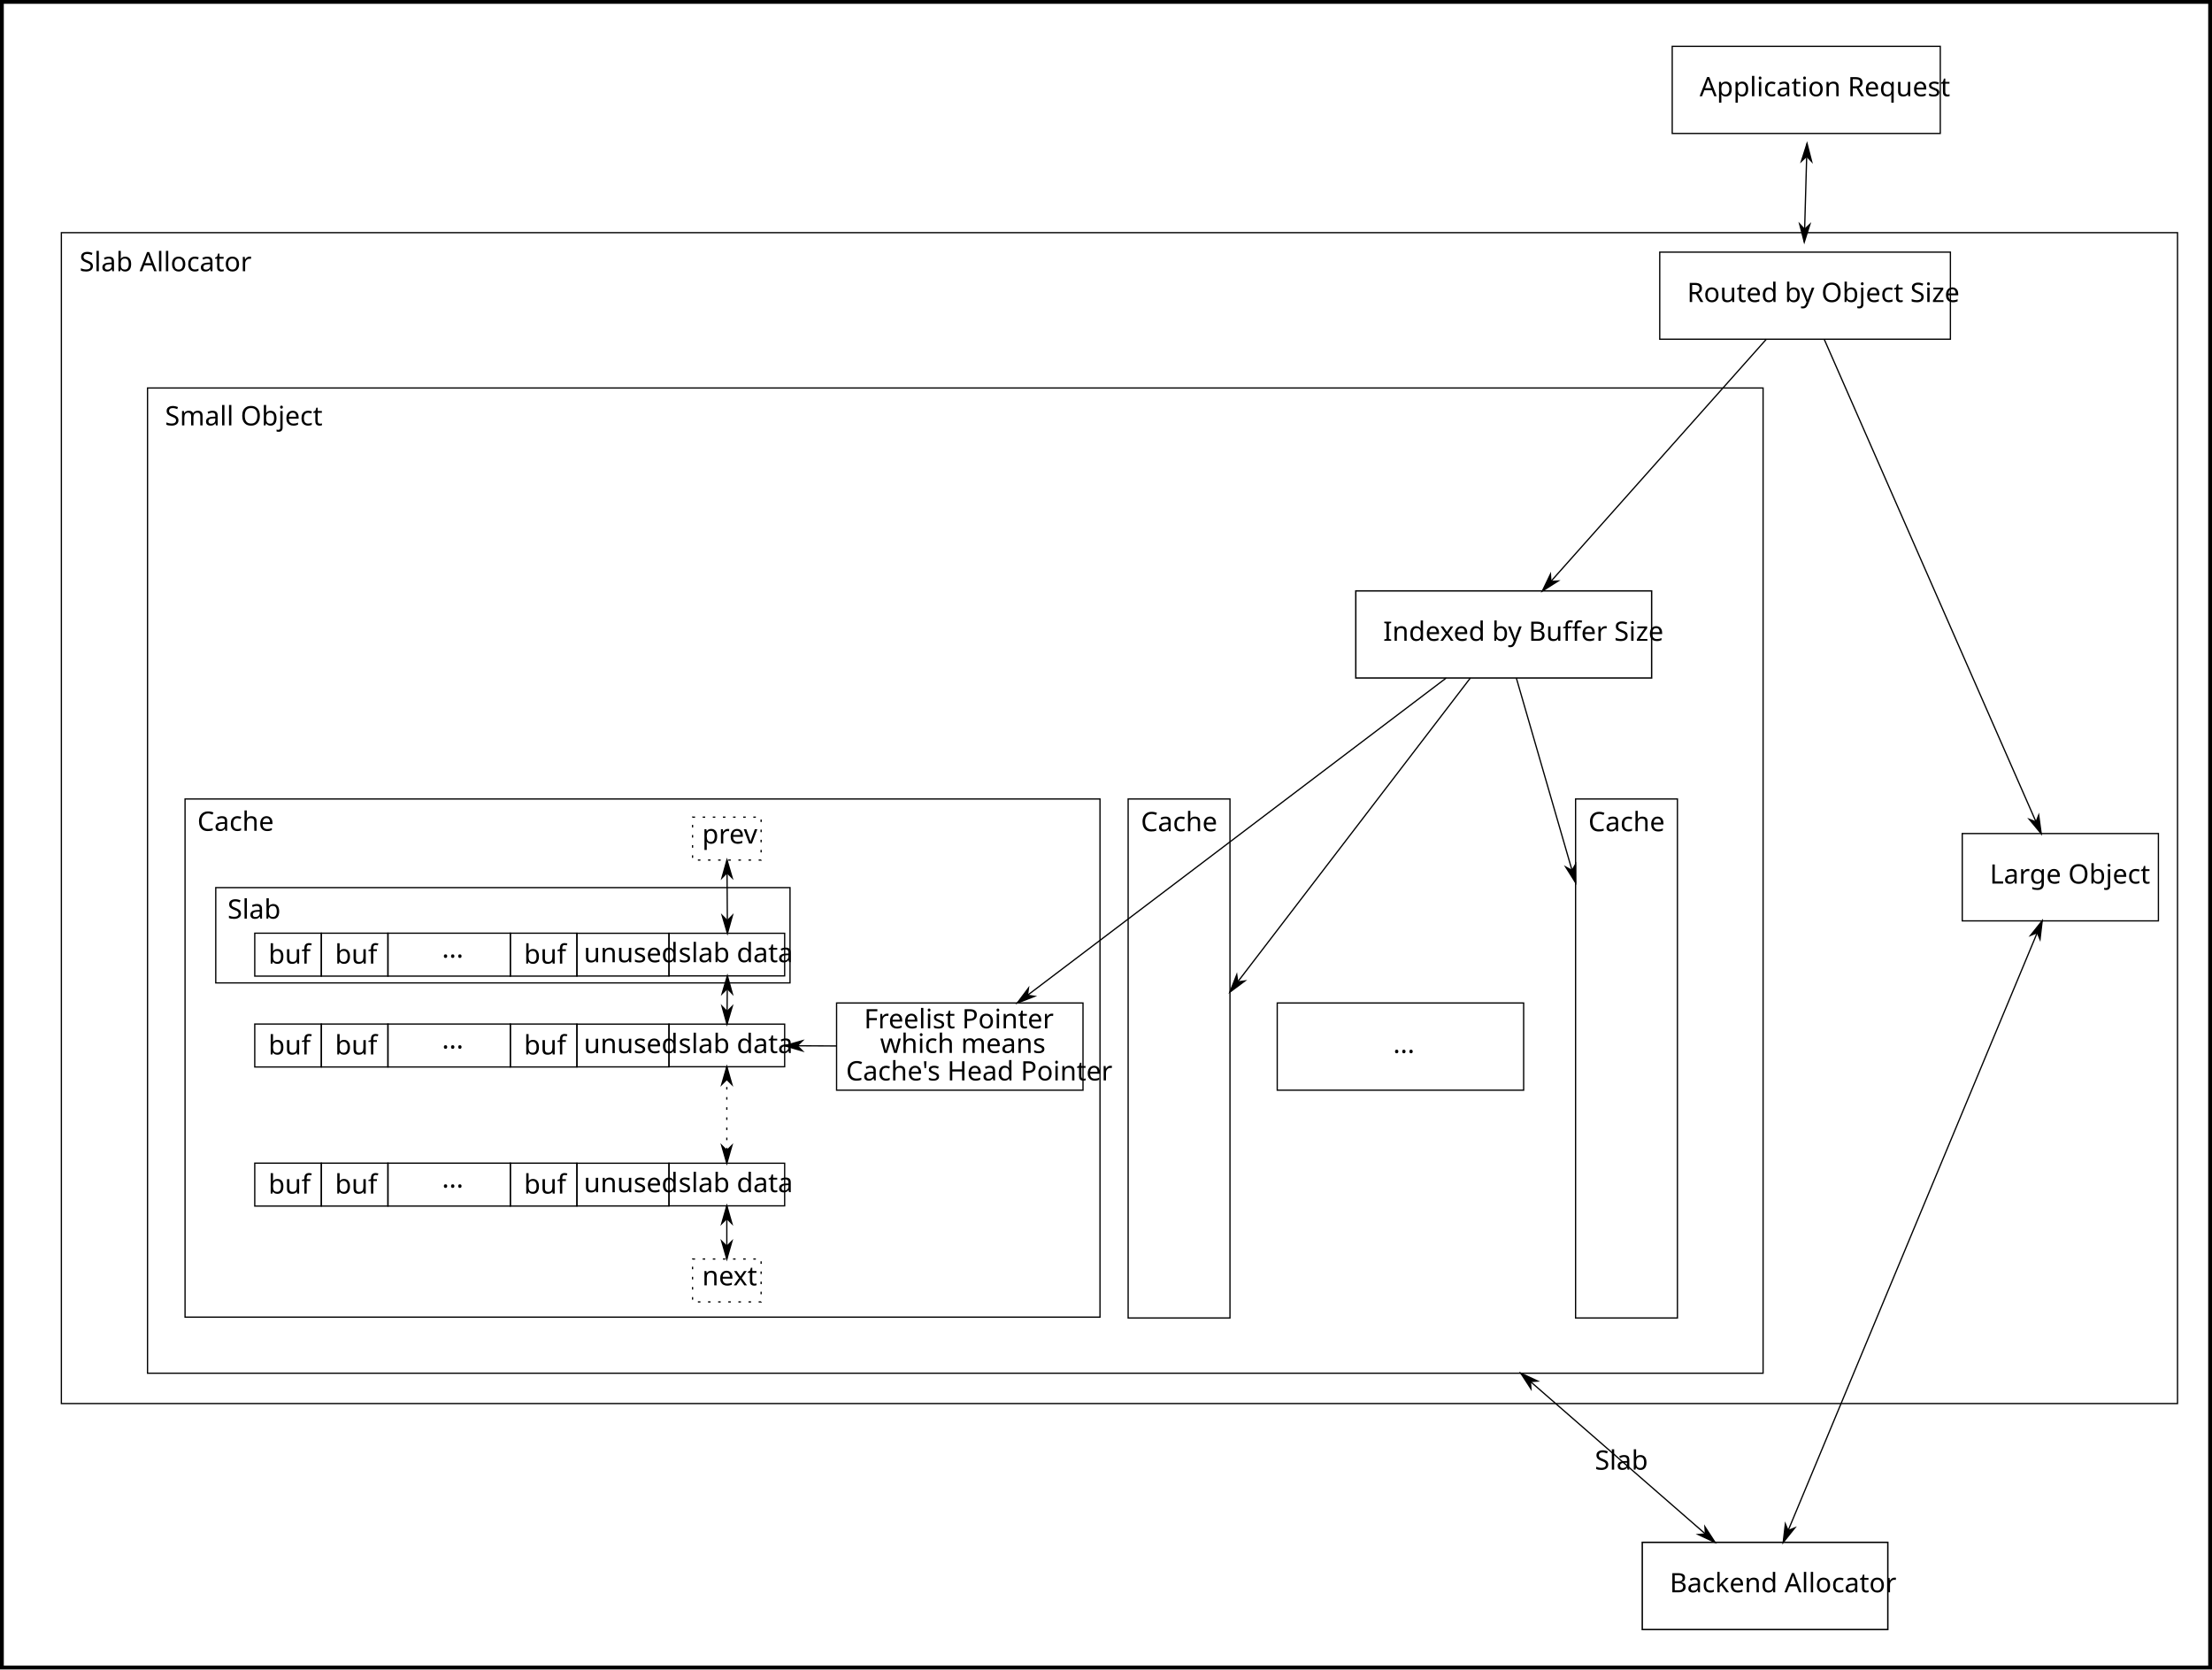
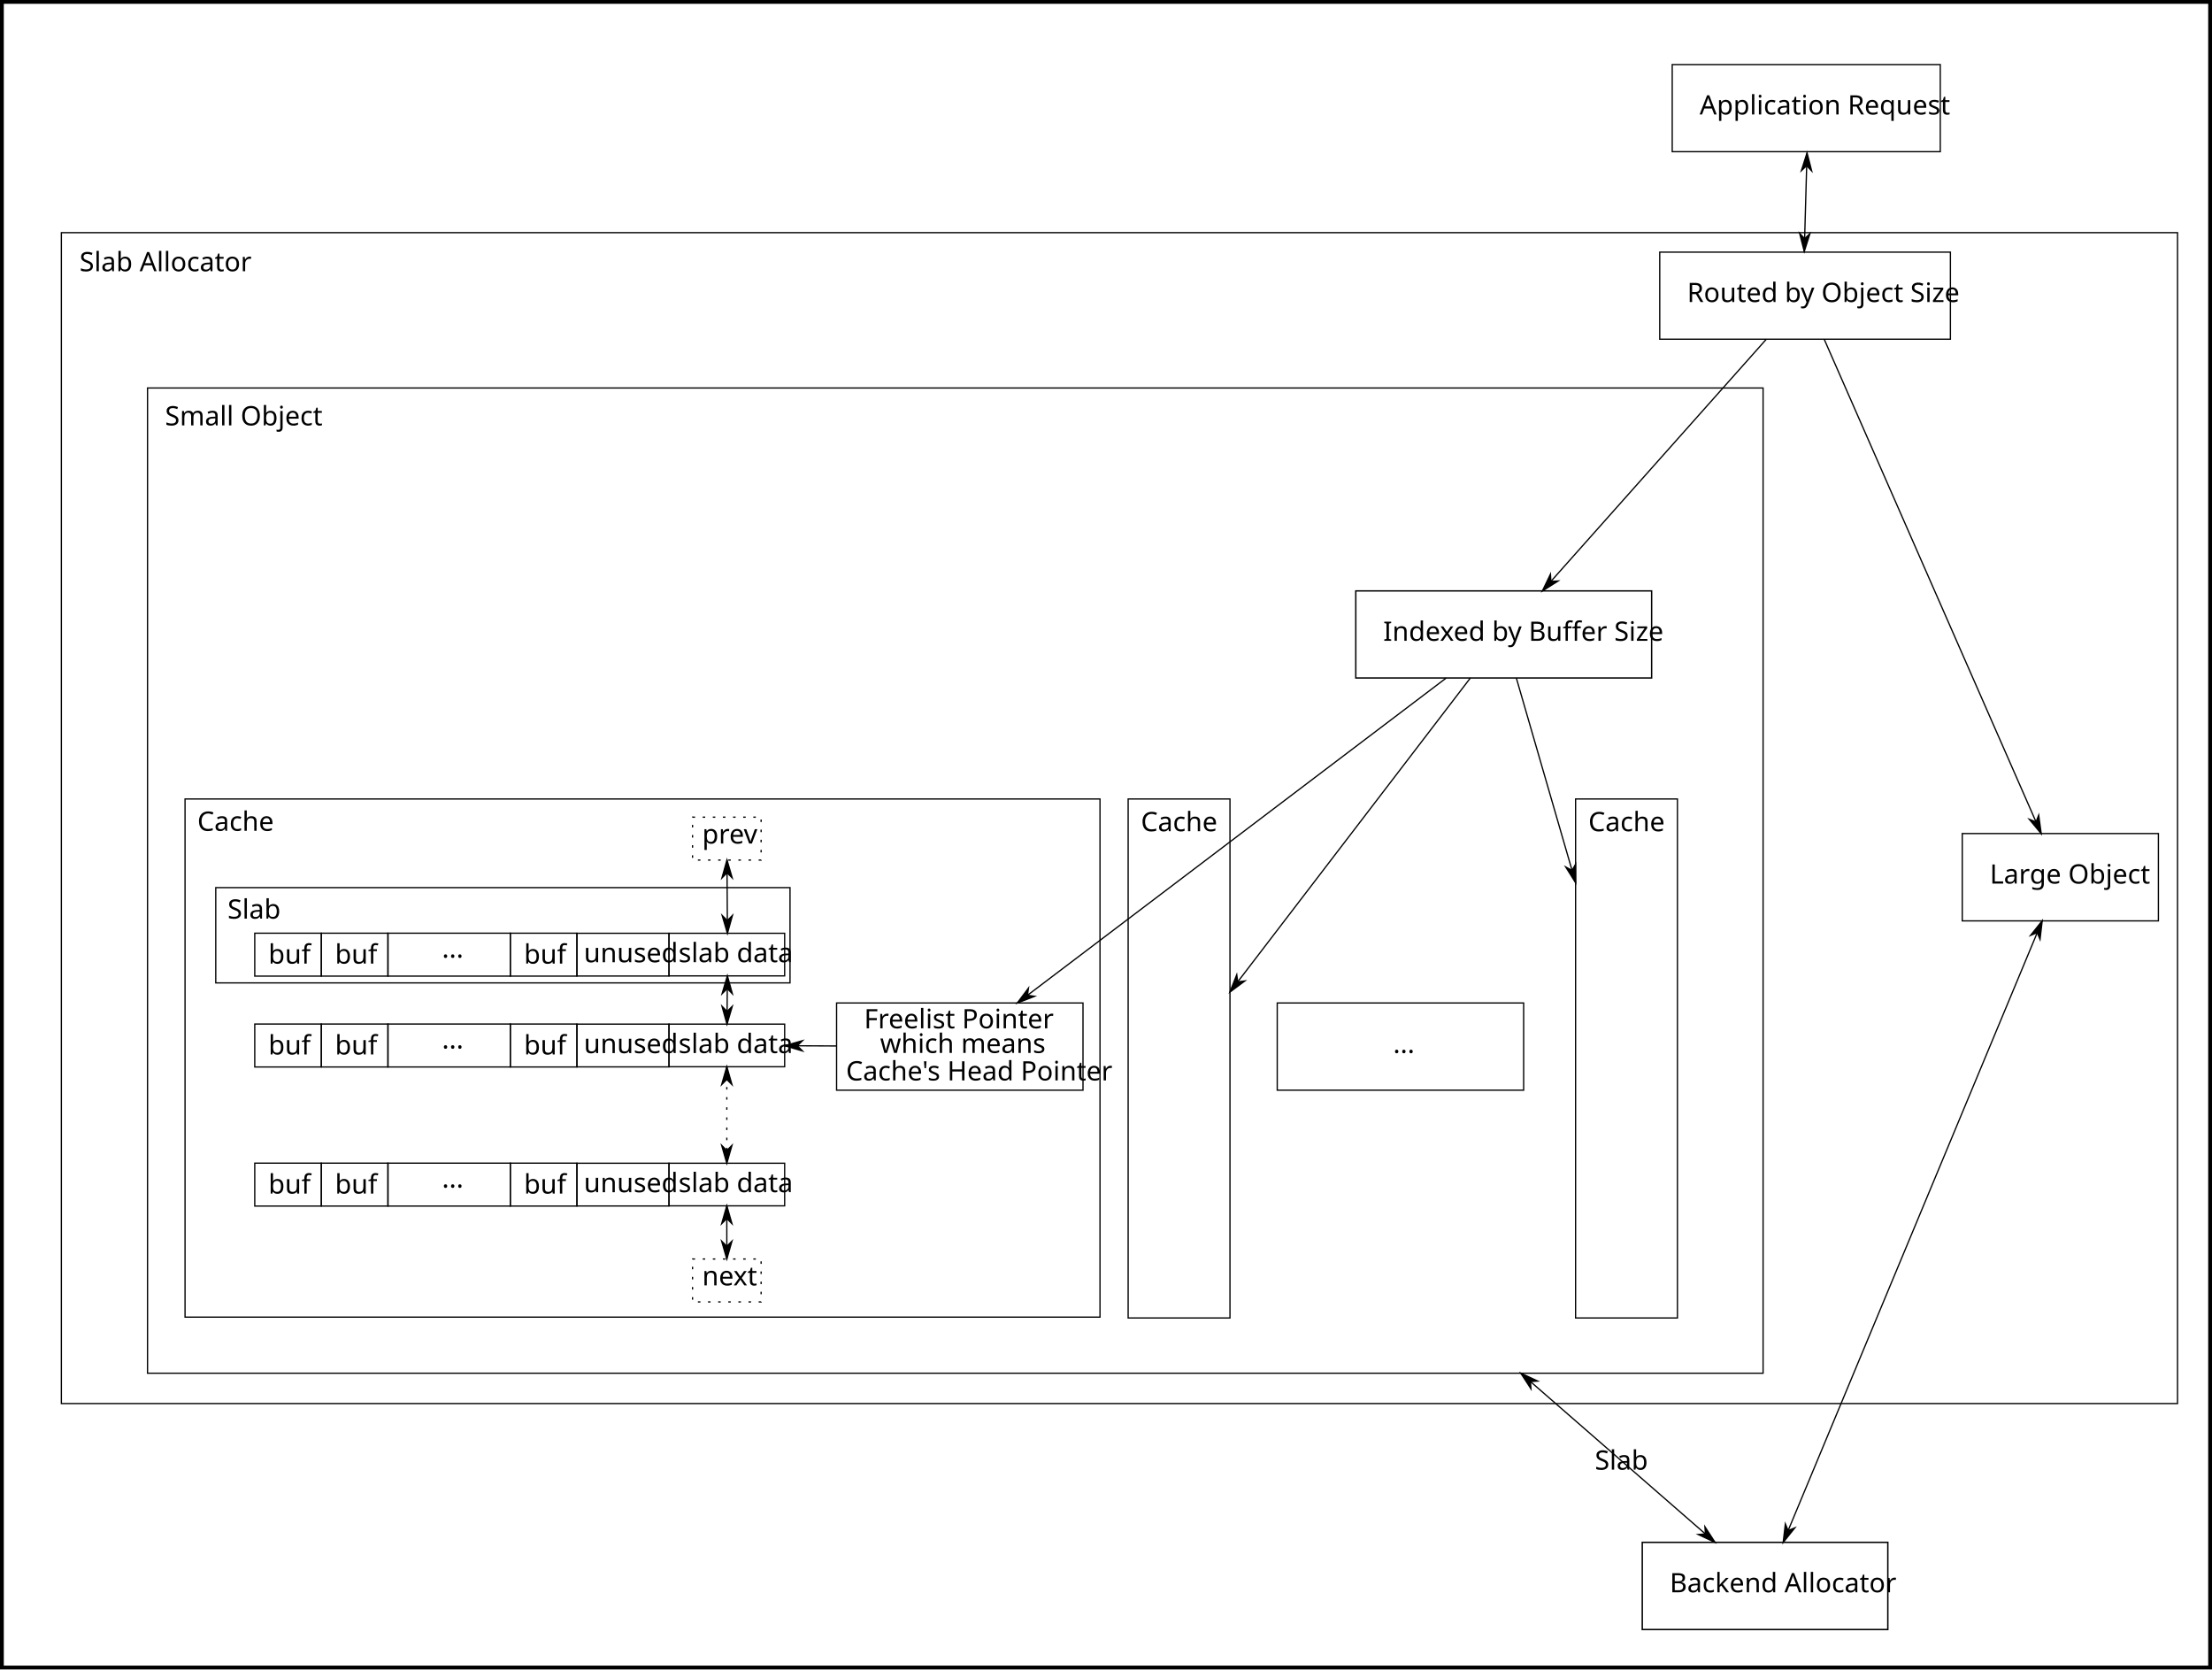
<svg xmlns="http://www.w3.org/2000/svg" width="873.73mm" height="659.26mm" version="1.1" viewBox="0 0 873.73 659.26">
  <defs>
    <marker id="a" overflow="visible" orient="auto">
      <path transform="matrix(-.8 0 0 -.8 -10 0)" d="m0 0 5-5-17.5 5 17.5 5z" fill-rule="evenodd" stroke="#000" stroke-width="1pt" />
    </marker>
    <marker id="b" overflow="visible" orient="auto">
      <path transform="matrix(.8 0 0 .8 10 0)" d="m0 0 5-5-17.5 5 17.5 5z" fill-rule="evenodd" stroke="#000" stroke-width="1pt" />
    </marker>
  </defs>
  <g transform="translate(155.64 312.64)">
    <rect x="-154.89" y="-311.89" width="872.23" height="657.76" fill="#fff" stroke="#000" stroke-width="1.5" />
    <g transform="translate(127.05 159.41)">
      <rect x="366" y="137.03" width="96.99" height="34.43" fill="none" stroke="#000" stroke-width=".559" />
      <text x="376.845" y="156.748" fill="#000000" font-family="'BPG Classic GPL&amp;GNU'" font-size="10.583px" letter-spacing="0px" stroke-width=".5" word-spacing="0px" style="line-height:1.25" xml:space="preserve">Backend Allocator</text>
    </g>
    <g stroke-width=".5">
      <text x="474.307" y="267.739" fill="#000000" font-family="'BPG Classic GPL&amp;GNU'" font-size="10.583px" letter-spacing="0px" word-spacing="0px" style="line-height:1.25" xml:space="preserve">Slab</text>
      <path d="m445.09 229.65 76.691 66.786" fill="none" marker-end="url(#a)" marker-start="url(#b)" stroke="#000" />
      <path d="m651 51.025-102.27 245.41" fill="none" marker-end="url(#a)" marker-start="url(#b)" stroke="#000" />
      <g transform="translate(442.25 -136.58)">
        <rect x="177.19" y="153.11" width="77.48" height="34.489" fill="none" stroke="#000" />
        <text x="188.062" y="172.864" fill="#000000" font-family="'BPG Classic GPL&amp;GNU'" font-size="10.583px" letter-spacing="0px" word-spacing="0px" style="line-height:1.25" xml:space="preserve">Large Object</text>
      </g>
      <g transform="translate(0 94.563)">
        <g transform="translate(-11.177 -21.431)">
          <rect x="-43.835" y="73.56" width="26.305" height="16.951" fill="none" stroke="#000" />
          <text x="-38.444" y="85.567" fill="#000000" font-family="'BPG Serif Modern GPL&amp;GNU'" font-size="10.583px" letter-spacing="0px" word-spacing="0px" style="line-height:1.25" xml:space="preserve">
            <tspan x="-38.444" y="85.567" font-family="'BPG Classic GPL&amp;GNU'" stroke-width=".5">
              <tspan x="-38.444" y="85.567">buf</tspan>
              <tspan x="-24.574" y="85.567" dx="0" />
            </tspan>
          </text>
          <rect x="-17.53" y="73.56" width="26.305" height="16.951" fill="none" stroke="#000" />
          <text x="-12.139" y="85.567" fill="#000000" font-family="'BPG Serif Modern GPL&amp;GNU'" font-size="10.583px" letter-spacing="0px" word-spacing="0px" style="line-height:1.25" xml:space="preserve">
            <tspan x="-12.139" y="85.567" font-family="'BPG Classic GPL&amp;GNU'" stroke-width=".5">
              <tspan x="-12.139" y="85.567">buf</tspan>
              <tspan x="1.731" y="85.567" dx="0" />
            </tspan>
          </text>
        </g>
        <g transform="translate(-2.9104 -26.194)">
          <rect x=".508" y="78.322" width="48.33" height="16.951" fill="none" stroke="#000" />
          <text x="21.831" y="87.962" fill="#000000" font-family="'BPG Serif Modern GPL&amp;GNU'" font-size="10.583px" letter-spacing="0px" word-spacing="0px" style="line-height:1.25" xml:space="preserve">
            <tspan x="21.831" y="87.962" font-family="'BPG Classic GPL&amp;GNU'" stroke-width=".5">
              <tspan x="21.831" y="87.962">...</tspan>
              <tspan x="35.701" y="87.962" dx="0" />
            </tspan>
          </text>
        </g>
        <g transform="translate(10.848 -21.431)">
          <rect x="35.08" y="73.56" width="26.305" height="16.951" fill="none" stroke="#000" />
          <text x="40.471" y="85.567" fill="#000000" font-family="'BPG Serif Modern GPL&amp;GNU'" font-size="10.583px" letter-spacing="0px" word-spacing="0px" style="line-height:1.25" xml:space="preserve">
            <tspan x="40.471" y="85.567" font-family="'BPG Classic GPL&amp;GNU'" stroke-width=".5">
              <tspan x="40.471" y="85.567">buf</tspan>
              <tspan x="54.341" y="85.567" dx="0" />
            </tspan>
          </text>
          <rect x="61.419" y="73.593" width="36.346" height="16.884" fill="none" stroke="#000" />
          <text x="64.131" y="85.038" fill="#000000" font-family="'BPG Serif Modern GPL&amp;GNU'" font-size="10.583px" letter-spacing="0px" word-spacing="0px" style="line-height:1.25" xml:space="preserve">
            <tspan x="64.131" y="85.038" font-family="'BPG Classic GPL&amp;GNU'" stroke-width=".5">
              <tspan x="64.131" y="85.038">unused</tspan>
              <tspan x="78.001" y="85.038" dx="0" />
            </tspan>
          </text>
        </g>
        <g transform="translate(7.6649 -21.458)">
          <rect x="100.95" y="73.62" width="45.679" height="16.83" fill="none" stroke="#000" />
          <text x="104.692" y="85.038" fill="#000000" font-family="'BPG Serif Modern GPL&amp;GNU'" font-size="10.583px" letter-spacing="0px" word-spacing="0px" style="line-height:1.25" xml:space="preserve">
            <tspan x="104.692" y="85.038" font-family="'BPG Classic GPL&amp;GNU'" stroke-width=".5">
              <tspan x="104.692" y="85.038">slab data</tspan>
              <tspan x="118.561" y="85.038" dx="0" />
            </tspan>
          </text>
        </g>
      </g>
      <g transform="translate(0 39.633)">
        <g transform="translate(-11.177 -21.431)">
          <rect x="-43.835" y="73.56" width="26.305" height="16.951" fill="none" stroke="#000" />
          <text x="-38.444" y="85.567" fill="#000000" font-family="'BPG Serif Modern GPL&amp;GNU'" font-size="10.583px" letter-spacing="0px" word-spacing="0px" style="line-height:1.25" xml:space="preserve">
            <tspan x="-38.444" y="85.567" font-family="'BPG Classic GPL&amp;GNU'" stroke-width=".5">
              <tspan x="-38.444" y="85.567">buf</tspan>
              <tspan x="-24.574" y="85.567" dx="0" />
            </tspan>
          </text>
          <rect x="-17.53" y="73.56" width="26.305" height="16.951" fill="none" stroke="#000" />
          <text x="-12.139" y="85.567" fill="#000000" font-family="'BPG Serif Modern GPL&amp;GNU'" font-size="10.583px" letter-spacing="0px" word-spacing="0px" style="line-height:1.25" xml:space="preserve">
            <tspan x="-12.139" y="85.567" font-family="'BPG Classic GPL&amp;GNU'" stroke-width=".5">
              <tspan x="-12.139" y="85.567">buf</tspan>
              <tspan x="1.731" y="85.567" dx="0" />
            </tspan>
          </text>
        </g>
        <g transform="translate(-2.9104 -26.194)">
          <rect x=".508" y="78.322" width="48.33" height="16.951" fill="none" stroke="#000" />
          <text x="21.831" y="87.962" fill="#000000" font-family="'BPG Serif Modern GPL&amp;GNU'" font-size="10.583px" letter-spacing="0px" word-spacing="0px" style="line-height:1.25" xml:space="preserve">
            <tspan x="21.831" y="87.962" font-family="'BPG Classic GPL&amp;GNU'" stroke-width=".5">
              <tspan x="21.831" y="87.962">...</tspan>
              <tspan x="35.701" y="87.962" dx="0" />
            </tspan>
          </text>
        </g>
        <g transform="translate(10.848 -21.431)">
          <rect x="35.08" y="73.56" width="26.305" height="16.951" fill="none" stroke="#000" />
          <text x="40.471" y="85.567" fill="#000000" font-family="'BPG Serif Modern GPL&amp;GNU'" font-size="10.583px" letter-spacing="0px" word-spacing="0px" style="line-height:1.25" xml:space="preserve">
            <tspan x="40.471" y="85.567" font-family="'BPG Classic GPL&amp;GNU'" stroke-width=".5">
              <tspan x="40.471" y="85.567">buf</tspan>
              <tspan x="54.341" y="85.567" dx="0" />
            </tspan>
          </text>
          <rect x="61.419" y="73.593" width="36.346" height="16.884" fill="none" stroke="#000" />
          <text x="64.131" y="85.038" fill="#000000" font-family="'BPG Serif Modern GPL&amp;GNU'" font-size="10.583px" letter-spacing="0px" word-spacing="0px" style="line-height:1.25" xml:space="preserve">
            <tspan x="64.131" y="85.038" font-family="'BPG Classic GPL&amp;GNU'" stroke-width=".5">
              <tspan x="64.131" y="85.038">unused</tspan>
              <tspan x="78.001" y="85.038" dx="0" />
            </tspan>
          </text>
        </g>
        <g transform="translate(7.6649 -21.458)">
          <rect x="100.95" y="73.62" width="45.679" height="16.83" fill="none" stroke="#000" />
          <text x="104.692" y="85.038" fill="#000000" font-family="'BPG Serif Modern GPL&amp;GNU'" font-size="10.583px" letter-spacing="0px" word-spacing="0px" style="line-height:1.25" xml:space="preserve">
            <tspan x="104.692" y="85.038" font-family="'BPG Classic GPL&amp;GNU'" stroke-width=".5">
              <tspan x="104.692" y="85.038">slab data</tspan>
              <tspan x="118.561" y="85.038" dx="0" />
            </tspan>
          </text>
        </g>
      </g>
      <path d="m131.67 72.745-0.148 19.05" fill="none" marker-end="url(#a)" marker-start="url(#b)" stroke="#000" />
      <path d="m131.45 108.62v38.1" fill="none" marker-end="url(#a)" marker-start="url(#b)" stroke="#000" stroke-dasharray="1, 3" />
      <g transform="translate(9.3544 164.09)">
        <rect x="108.56" y="20.459" width="27.084" height="16.943" fill="none" stroke="#000" stroke-dasharray="1, 3" />
        <text x="112.356" y="30.875" fill="#000000" font-family="'BPG Serif Modern GPL&amp;GNU'" font-size="10.583px" letter-spacing="0px" word-spacing="0px" style="line-height:1.25" xml:space="preserve">
          <tspan x="112.356" y="30.875" font-family="'BPG Classic GPL&amp;GNU'" stroke-width=".5">
            <tspan x="112.356" y="30.875">next</tspan>
            <tspan x="126.226" y="30.875" dx="0" />
          </tspan>
        </text>
      </g>
      <g transform="translate(9.3544 -10.395)">
        <rect x="108.56" y="20.459" width="27.084" height="16.943" fill="none" stroke="#000" stroke-dasharray="1, 3" />
        <text x="112.356" y="30.875" fill="#000000" font-family="'BPG Serif Modern GPL&amp;GNU'" font-size="10.583px" letter-spacing="0px" word-spacing="0px" style="line-height:1.25" xml:space="preserve">
          <tspan x="112.356" y="30.875" font-family="'BPG Classic GPL&amp;GNU'" stroke-width=".5">
            <tspan x="112.356" y="30.875">prev</tspan>
            <tspan x="126.226" y="30.875" dx="0" />
          </tspan>
        </text>
      </g>
      <path d="m131.51 27.007 0.18 28.909" fill="none" marker-end="url(#a)" marker-start="url(#b)" stroke="#000" />
      <path d="m131.45 163.55-1e-5 20.989" fill="none" marker-end="url(#a)" marker-start="url(#b)" stroke="#000" />
      <g transform="translate(22.825 98.409)">
        <rect x="151.98" y="-14.966" width="97.335" height="34.436" fill="none" stroke="#000" />
        <g font-family="'BPG Classic GPL&amp;GNU'" font-size="10.583px" letter-spacing="0px" word-spacing="0px">
          <text x="162.837" y="-4.971" style="line-height:1.25" xml:space="preserve">Freelist Pointer</text>
          <text x="169.169" y="4.757" style="line-height:1.25" xml:space="preserve">which means</text>
          <text x="155.698" y="15.609" style="line-height:1.25" xml:space="preserve">Cache's Head Pointer</text>
        </g>
      </g>
      <path d="m174.8 100.42-20.508-0.1" fill="none" marker-end="url(#a)" stroke="#000" />
      <g transform="translate(-11.177 -17.677)">
        <rect x="-43.835" y="73.56" width="26.305" height="16.951" fill="none" stroke="#000" />
        <text x="-38.444" y="85.567" fill="#000000" font-family="'BPG Serif Modern GPL&amp;GNU'" font-size="10.583px" letter-spacing="0px" word-spacing="0px" style="line-height:1.25" xml:space="preserve">
          <tspan x="-38.444" y="85.567" font-family="'BPG Classic GPL&amp;GNU'" stroke-width=".5">
            <tspan x="-38.444" y="85.567">buf</tspan>
            <tspan x="-24.574" y="85.567" dx="0" />
          </tspan>
        </text>
        <rect x="-17.53" y="73.56" width="26.305" height="16.951" fill="none" stroke="#000" />
        <text x="-12.139" y="85.567" fill="#000000" font-family="'BPG Serif Modern GPL&amp;GNU'" font-size="10.583px" letter-spacing="0px" word-spacing="0px" style="line-height:1.25" xml:space="preserve">
          <tspan x="-12.139" y="85.567" font-family="'BPG Classic GPL&amp;GNU'" stroke-width=".5">
            <tspan x="-12.139" y="85.567">buf</tspan>
            <tspan x="1.731" y="85.567" dx="0" />
          </tspan>
        </text>
      </g>
      <g transform="translate(-2.9104 -22.44)">
        <rect x=".508" y="78.322" width="48.33" height="16.951" fill="none" stroke="#000" />
        <text x="21.831" y="87.962" fill="#000000" font-family="'BPG Serif Modern GPL&amp;GNU'" font-size="10.583px" letter-spacing="0px" word-spacing="0px" style="line-height:1.25" xml:space="preserve">
          <tspan x="21.831" y="87.962" font-family="'BPG Classic GPL&amp;GNU'" stroke-width=".5">
            <tspan x="21.831" y="87.962">...</tspan>
            <tspan x="35.701" y="87.962" dx="0" />
          </tspan>
        </text>
      </g>
      <g transform="translate(10.848 -17.677)">
        <rect x="35.08" y="73.56" width="26.305" height="16.951" fill="none" stroke="#000" />
        <text x="40.471" y="85.567" fill="#000000" font-family="'BPG Serif Modern GPL&amp;GNU'" font-size="10.583px" letter-spacing="0px" word-spacing="0px" style="line-height:1.25" xml:space="preserve">
          <tspan x="40.471" y="85.567" font-family="'BPG Classic GPL&amp;GNU'" stroke-width=".5">
            <tspan x="40.471" y="85.567">buf</tspan>
            <tspan x="54.341" y="85.567" dx="0" />
          </tspan>
        </text>
        <rect x="61.419" y="73.593" width="36.346" height="16.884" fill="none" stroke="#000" />
        <text x="64.131" y="85.038" fill="#000000" font-family="'BPG Serif Modern GPL&amp;GNU'" font-size="10.583px" letter-spacing="0px" word-spacing="0px" style="line-height:1.25" xml:space="preserve">
          <tspan x="64.131" y="85.038" font-family="'BPG Classic GPL&amp;GNU'" stroke-width=".5">
            <tspan x="64.131" y="85.038">unused</tspan>
            <tspan x="78.001" y="85.038" dx="0" />
          </tspan>
        </text>
      </g>
      <g transform="translate(7.6649 -17.705)">
        <rect x="100.95" y="73.62" width="45.679" height="16.83" fill="none" stroke="#000" />
        <text x="104.692" y="85.038" fill="#000000" font-family="'BPG Serif Modern GPL&amp;GNU'" font-size="10.583px" letter-spacing="0px" word-spacing="0px" style="line-height:1.25" xml:space="preserve">
          <tspan x="104.692" y="85.038" font-family="'BPG Classic GPL&amp;GNU'" stroke-width=".5">
            <tspan x="104.692" y="85.038">slab data</tspan>
            <tspan x="118.561" y="85.038" dx="0" />
          </tspan>
        </text>
      </g>
      <rect x="-70.417" y="37.884" width="226.83" height="37.626" fill="none" stroke="#000" />
      <text x="-65.767" y="50.127" fill="#000000" font-family="'BPG Classic GPL&amp;GNU'" font-size="10.583px" letter-spacing="0px" word-spacing="0px" style="line-height:1.25" xml:space="preserve">Slab</text>
      <rect x="-82.547" y="2.882" width="361.4" height="204.62" fill="none" stroke="#000" />
      <text x="-77.683" y="15.446" fill="#000000" font-family="'BPG Classic GPL&amp;GNU'" font-size="10.583px" letter-spacing="0px" word-spacing="0px" style="line-height:1.25" xml:space="preserve">Cache</text>
      <g transform="translate(150.65 168.73)">
        <text x="144.356" y="-153.121" fill="#000000" font-family="'BPG Classic GPL&amp;GNU'" font-size="10.583px" letter-spacing="0px" word-spacing="0px" style="line-height:1.25" xml:space="preserve">Cache</text>
        <rect x="139.32" y="-165.85" width="40.224" height="204.95" fill="none" stroke="#000" />
      </g>
      <g transform="translate(171.64 -69.698)">
        <rect x="177.22" y="153.14" width="97.335" height="34.436" fill="none" stroke="#000" />
        <text x="222.987" y="172.864" fill="#000000" font-family="'BPG Classic GPL&amp;GNU'" font-size="10.583px" letter-spacing="0px" word-spacing="0px" style="line-height:1.25" xml:space="preserve">...</text>
      </g>
      <g transform="translate(327.39 168.73)">
        <text x="144.356" y="-153.121" fill="#000000" font-family="'BPG Classic GPL&amp;GNU'" font-size="10.583px" letter-spacing="0px" word-spacing="0px" style="line-height:1.25" xml:space="preserve">Cache</text>
        <rect x="139.32" y="-165.85" width="40.224" height="204.95" fill="none" stroke="#000" />
      </g>
    </g>
    <g transform="translate(202.65 -232.45)">
      <rect x="177.24" y="153.16" width="116.86" height="34.388" fill="none" stroke="#000" stroke-width=".547" />
      <text x="188.062" y="172.864" fill="#000000" font-family="'BPG Classic GPL&amp;GNU'" font-size="10.583px" letter-spacing="0px" stroke-width=".5" word-spacing="0px" style="line-height:1.25" xml:space="preserve">Indexed by Buffer Size</text>
    </g>
    <g stroke-width=".5">
      <g fill="none" stroke="#000">
        <path d="m415.62-44.901-169.42 128.34" marker-end="url(#a)" />
        <path d="m425.15-44.901-94.956 124" marker-end="url(#a)" />
        <path d="m443.3-44.901 23.422 80.841" marker-end="url(#a)" />
      </g>
      <rect x="-97.368" y="-159.42" width="638.14" height="389.07" fill="none" stroke="#000" />
      <text x="-90.462" y="-144.661" fill="#000000" font-family="'BPG Classic GPL&amp;GNU'" font-size="10.583px" letter-spacing="0px" word-spacing="0px" style="line-height:1.25" xml:space="preserve">Small Object</text>
      <g transform="translate(322.7 -366.24)">
        <rect x="177.25" y="153.17" width="114.81" height="34.381" fill="none" stroke="#000" />
        <text x="188.062" y="172.864" fill="#000000" font-family="'BPG Classic GPL&amp;GNU'" font-size="10.583px" letter-spacing="0px" word-spacing="0px" style="line-height:1.25" xml:space="preserve">Routed by Object Size</text>
      </g>
      <path d="m542.06-178.69-88.446 99.404" fill="none" marker-end="url(#a)" stroke="#000" />
      <path d="m564.9-178.69 85.709 195.23" fill="none" marker-end="url(#a)" stroke="#000" />
      <text x="-124.239" y="-205.523" fill="#000000" font-family="'BPG Classic GPL&amp;GNU'" font-size="10.583px" letter-spacing="0px" word-spacing="0px" style="line-height:1.25" xml:space="preserve">Slab Allocator</text>
      <rect x="-131.4" y="-220.76" width="835.87" height="462.39" fill="none" stroke="#000" />
-       <g transform="translate(327.64 -447.5)">
+       <g transform="translate(327.64 -440.3)">
        <rect x="177.24" y="153.16" width="105.88" height="34.401" fill="none" stroke="#000" />
        <text x="188.062" y="172.864" fill="#000000" font-family="'BPG Classic GPL&amp;GNU'" font-size="10.583px" letter-spacing="0px" word-spacing="0px" style="line-height:1.25" xml:space="preserve">Application Request</text>
      </g>
-       <path d="m558.13-255.94-1.088 38.864" fill="none" marker-end="url(#a)" marker-start="url(#b)" stroke="#000" />
+       <path d="m558.13-252.24-1.088 38.864" fill="none" marker-end="url(#a)" marker-start="url(#b)" stroke="#000" />
    </g>
  </g>
</svg>
